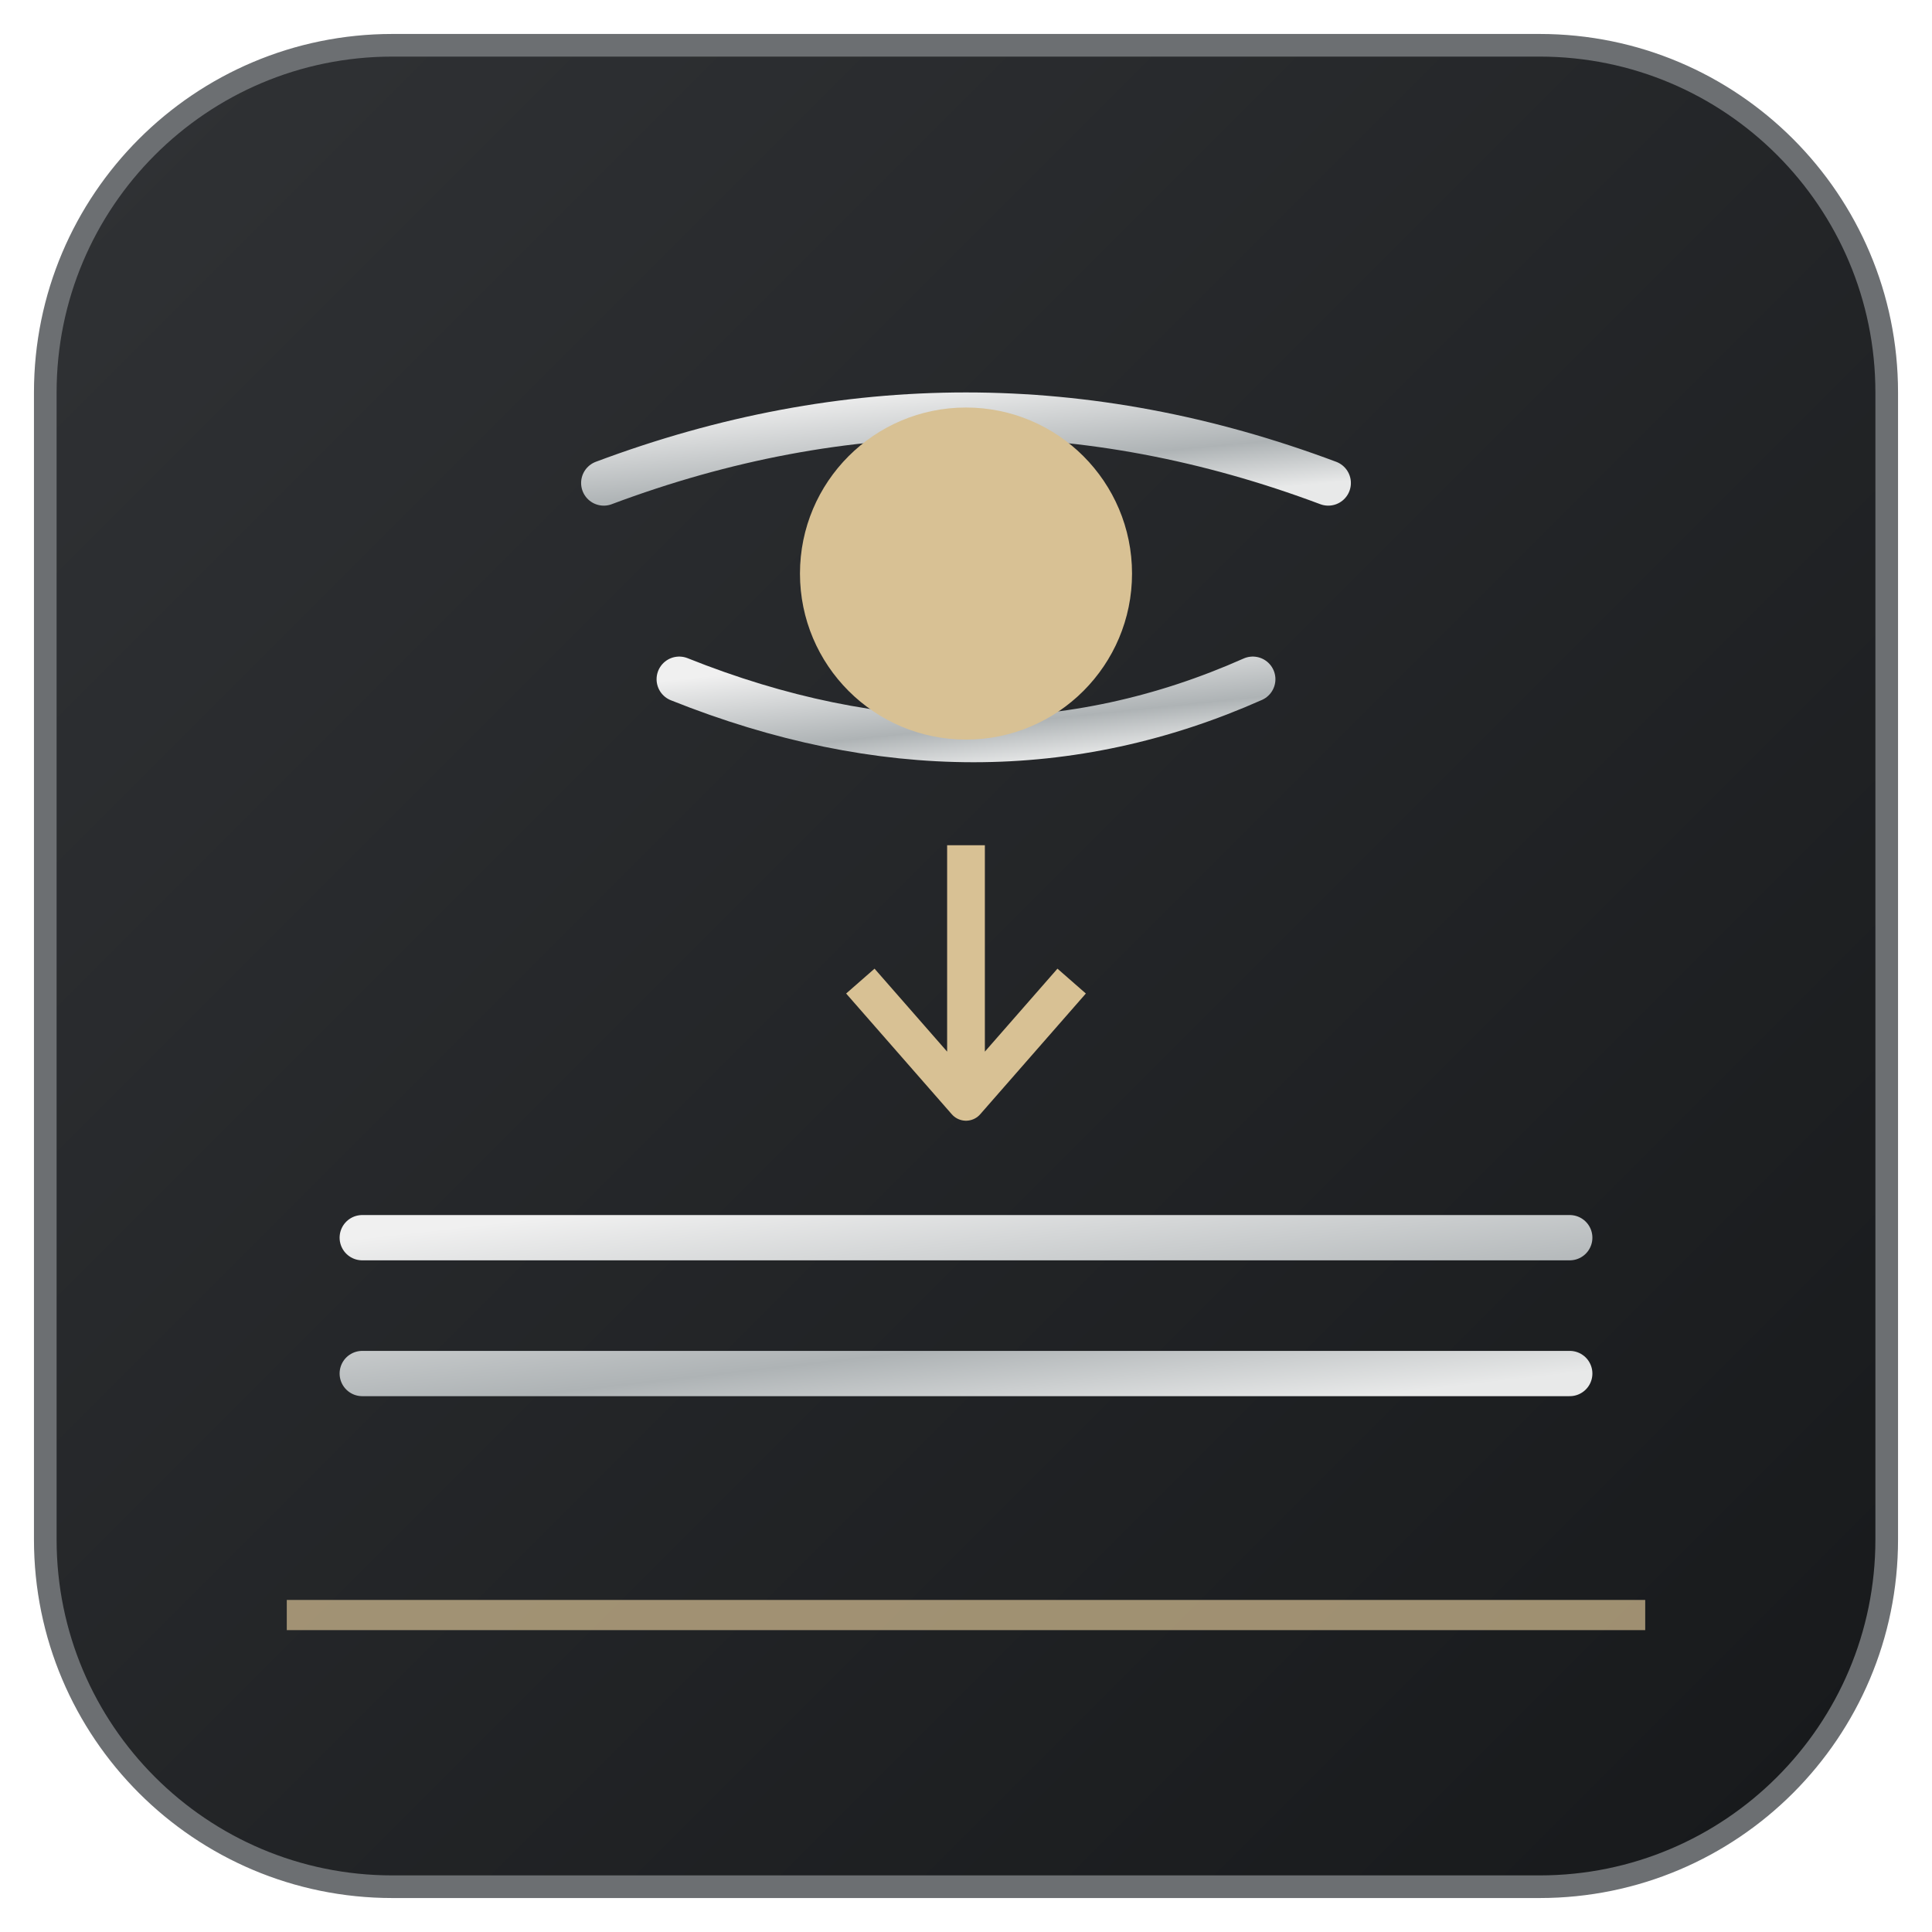
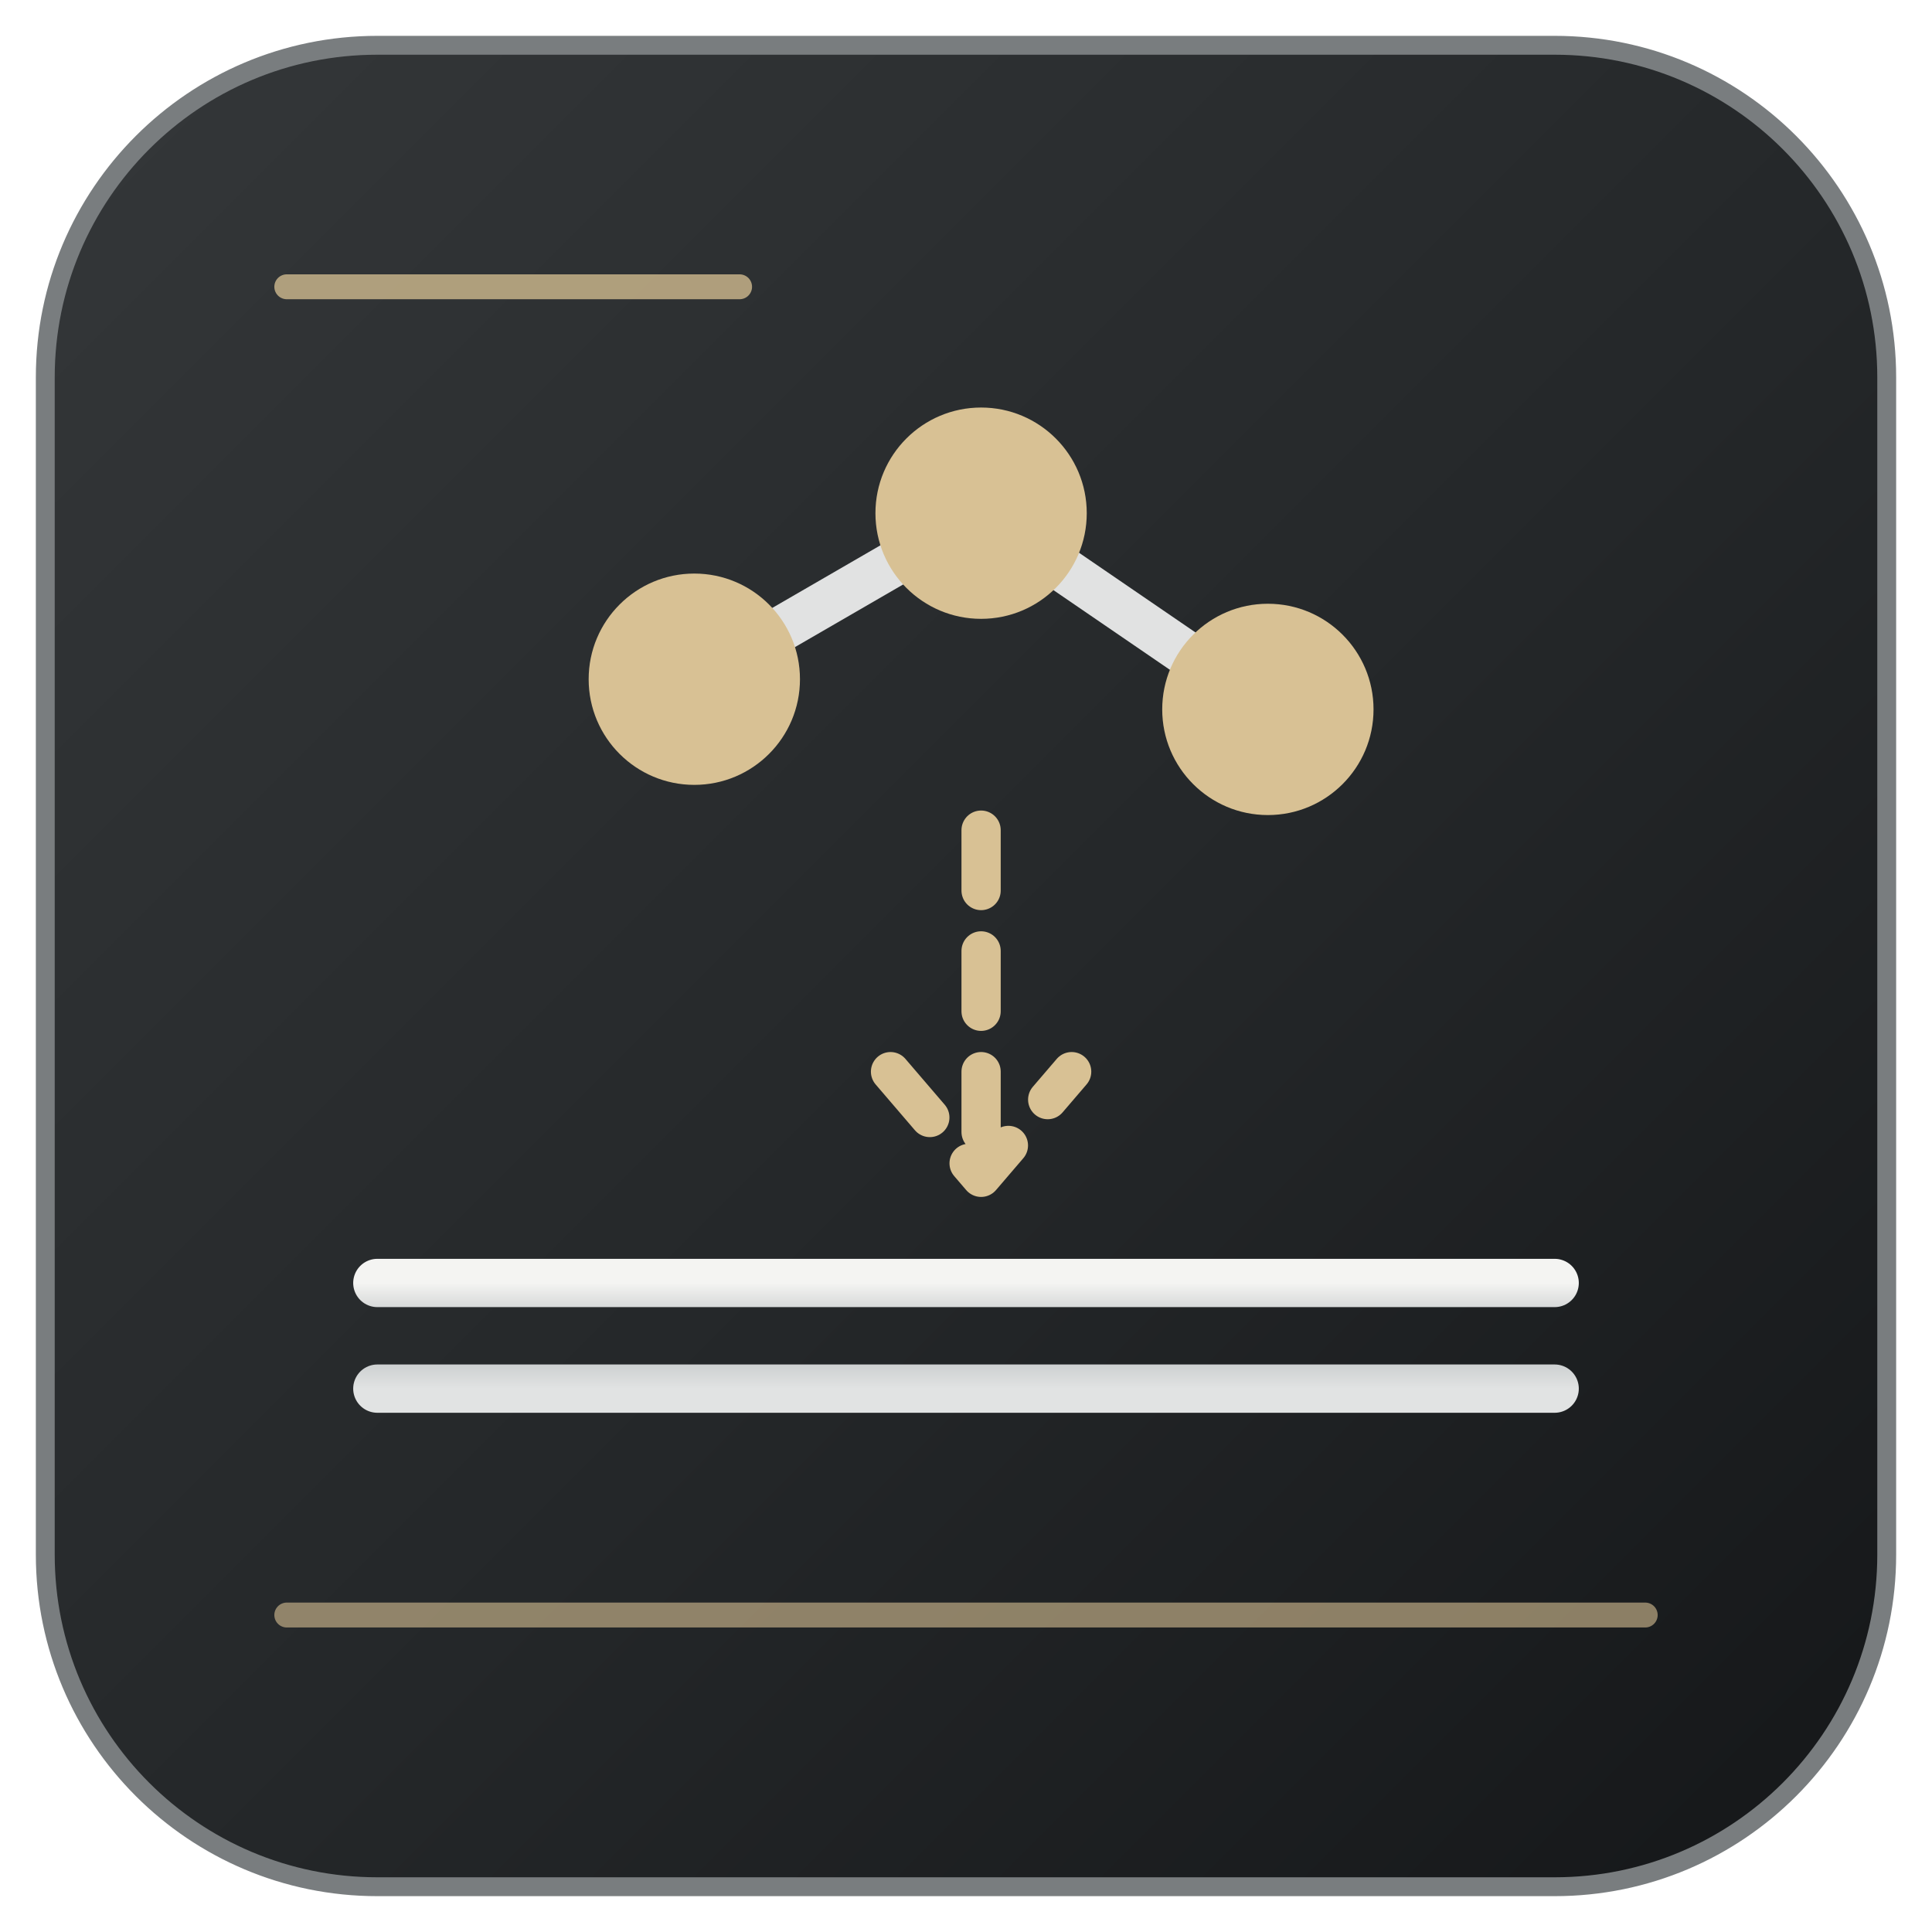
<svg xmlns="http://www.w3.org/2000/svg" viewBox="0 0 128 128" width="128" height="128" role="img" aria-labelledby="t d">
  <defs>
-     <linearGradient id="panel" x1="0" x2="1" y1="0" y2="1">
-       <stop stop-color="#303235" />
-       <stop offset="1" stop-color="#17191B" />
+     <linearGradient id="panel" x1="0" y1="0" x2="1" y2="1">
+       <stop stop-color="#343739" />
+       <stop offset=".55" stop-color="#242729" />
+       <stop offset="1" stop-color="#151719" />
    </linearGradient>
-     <linearGradient id="silver" x1="0" x2="1" y1="0" y2="1">
-       <stop stop-color="#F0F0F0" />
-       <stop offset=".65" stop-color="#AEB3B5" />
-       <stop offset="1" stop-color="#E8E9E9" />
+     <linearGradient id="metal" x1="0" y1="0" x2="0" y2="1">
+       <stop stop-color="#F4F4F2" />
+       <stop offset=".5" stop-color="#B6BABC" />
+       <stop offset="1" stop-color="#E1E3E3" />
    </linearGradient>
  </defs>
-   <rect x="3" y="3" width="122" height="122" rx="23" fill="url(#panel)" stroke="#6C6F72" stroke-width="1.5" />
-   <path d="M19 107H109" stroke="#D8C194" stroke-width="2" stroke-opacity=".7" />
-   <g fill="none" stroke="url(#silver)" stroke-width="3" stroke-linecap="round">
-     <path d="M24 82H104M24 91H104" />
-     <path d="M40 32Q64 23 88 32" />
-     <path d="M45 45Q65 53 83 45" />
+   <rect x="3" y="3" width="122" height="122" rx="22" fill="url(#panel)" stroke="#797D7F" stroke-width="1.25" />
+   <path d="M19 19h30" fill="none" stroke="#D8C194" stroke-width="1.65" stroke-linecap="round" stroke-opacity=".76" />
+   <path d="M19 107h90" fill="none" stroke="#D8C194" stroke-width="1.65" stroke-linecap="round" stroke-opacity=".6" />
+   <g fill="none" stroke="url(#metal)" stroke-width="3.2" stroke-linecap="round">
+     <path d="M25 85h78M25 92h78" />
  </g>
-   <circle cx="64" cy="38" r="11" fill="#D8C194" />
-   <path d="M64 56v17m-7-8 7 8 7-8" fill="none" stroke="#D8C194" stroke-width="2.5" stroke-linejoin="round" />
+   <g stroke="#E1E2E2" stroke-width="3" fill="none" stroke-linecap="round">
+     <path d="M46 45l19-11 19 13" />
+   </g>
+   <g fill="#D8C194">
+     <circle cx="46" cy="45" r="7" />
+     <circle cx="65" cy="34" r="7" />
+     <circle cx="84" cy="47" r="7" />
+   </g>
+   <path d="M65 55v23m-6-7 6 7 6-7" fill="none" stroke="#D8C194" stroke-width="2.6" stroke-linecap="round" stroke-linejoin="round" stroke-dasharray="4 4" />
</svg>
